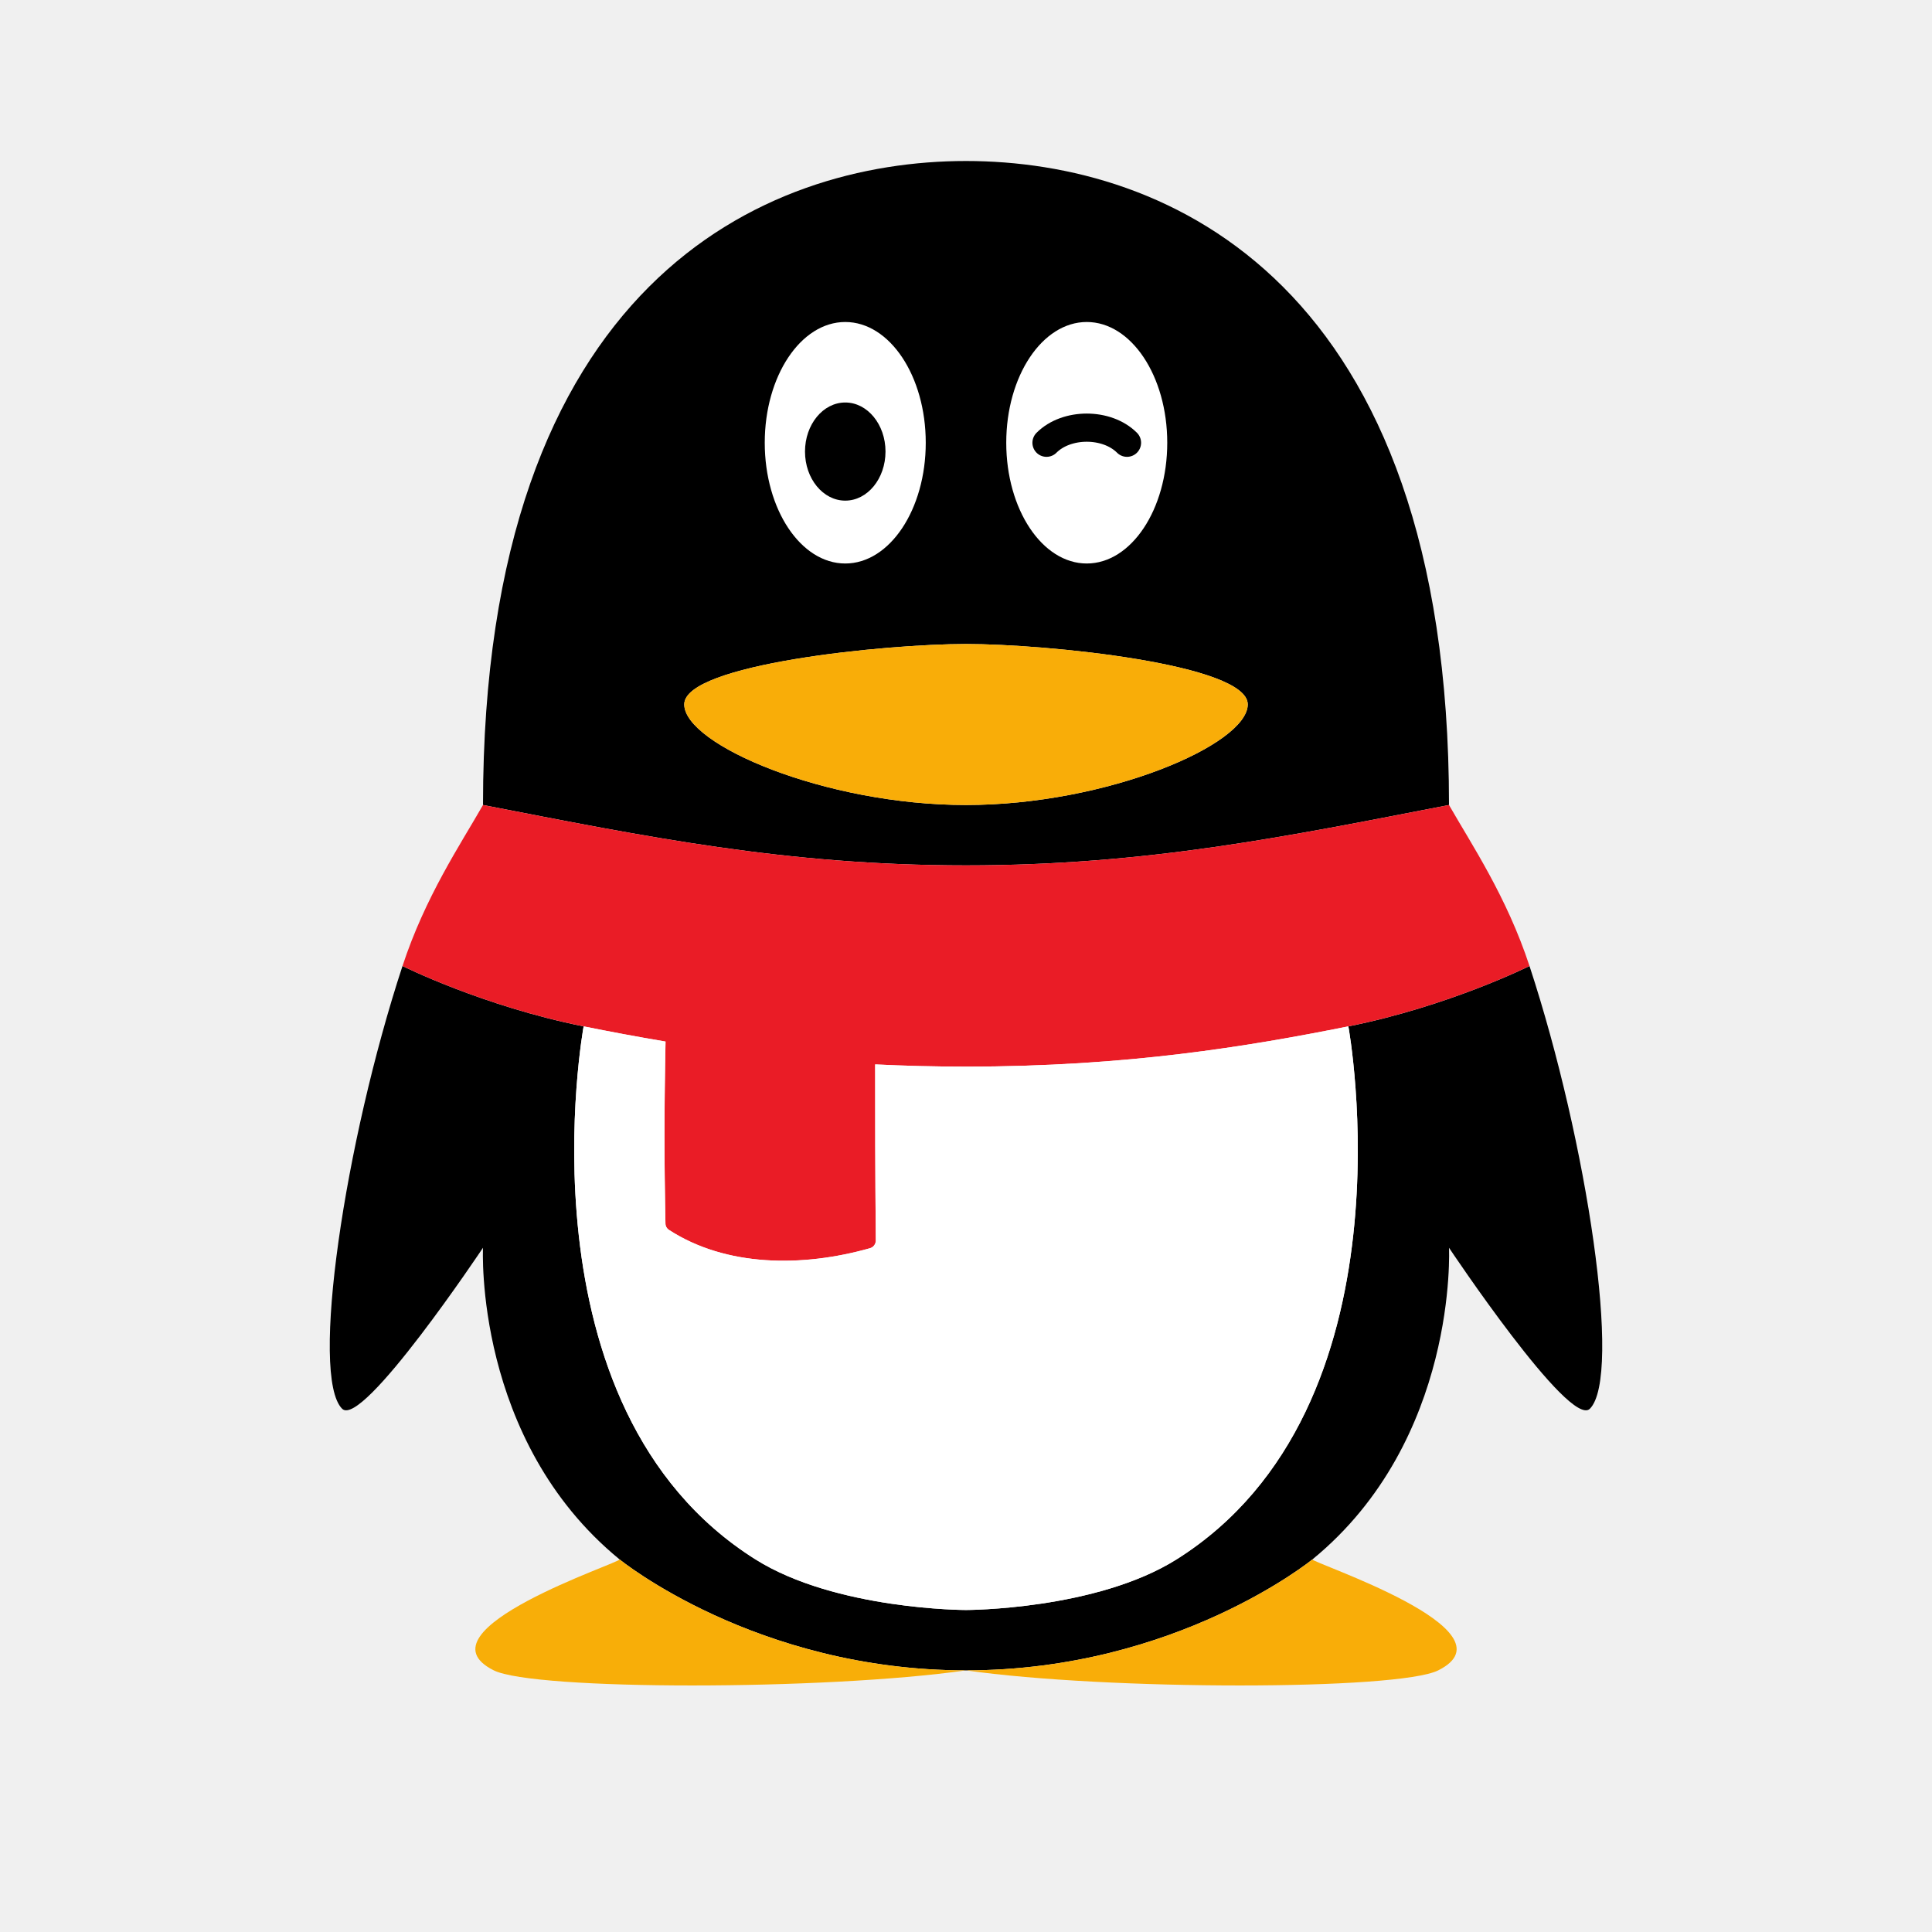
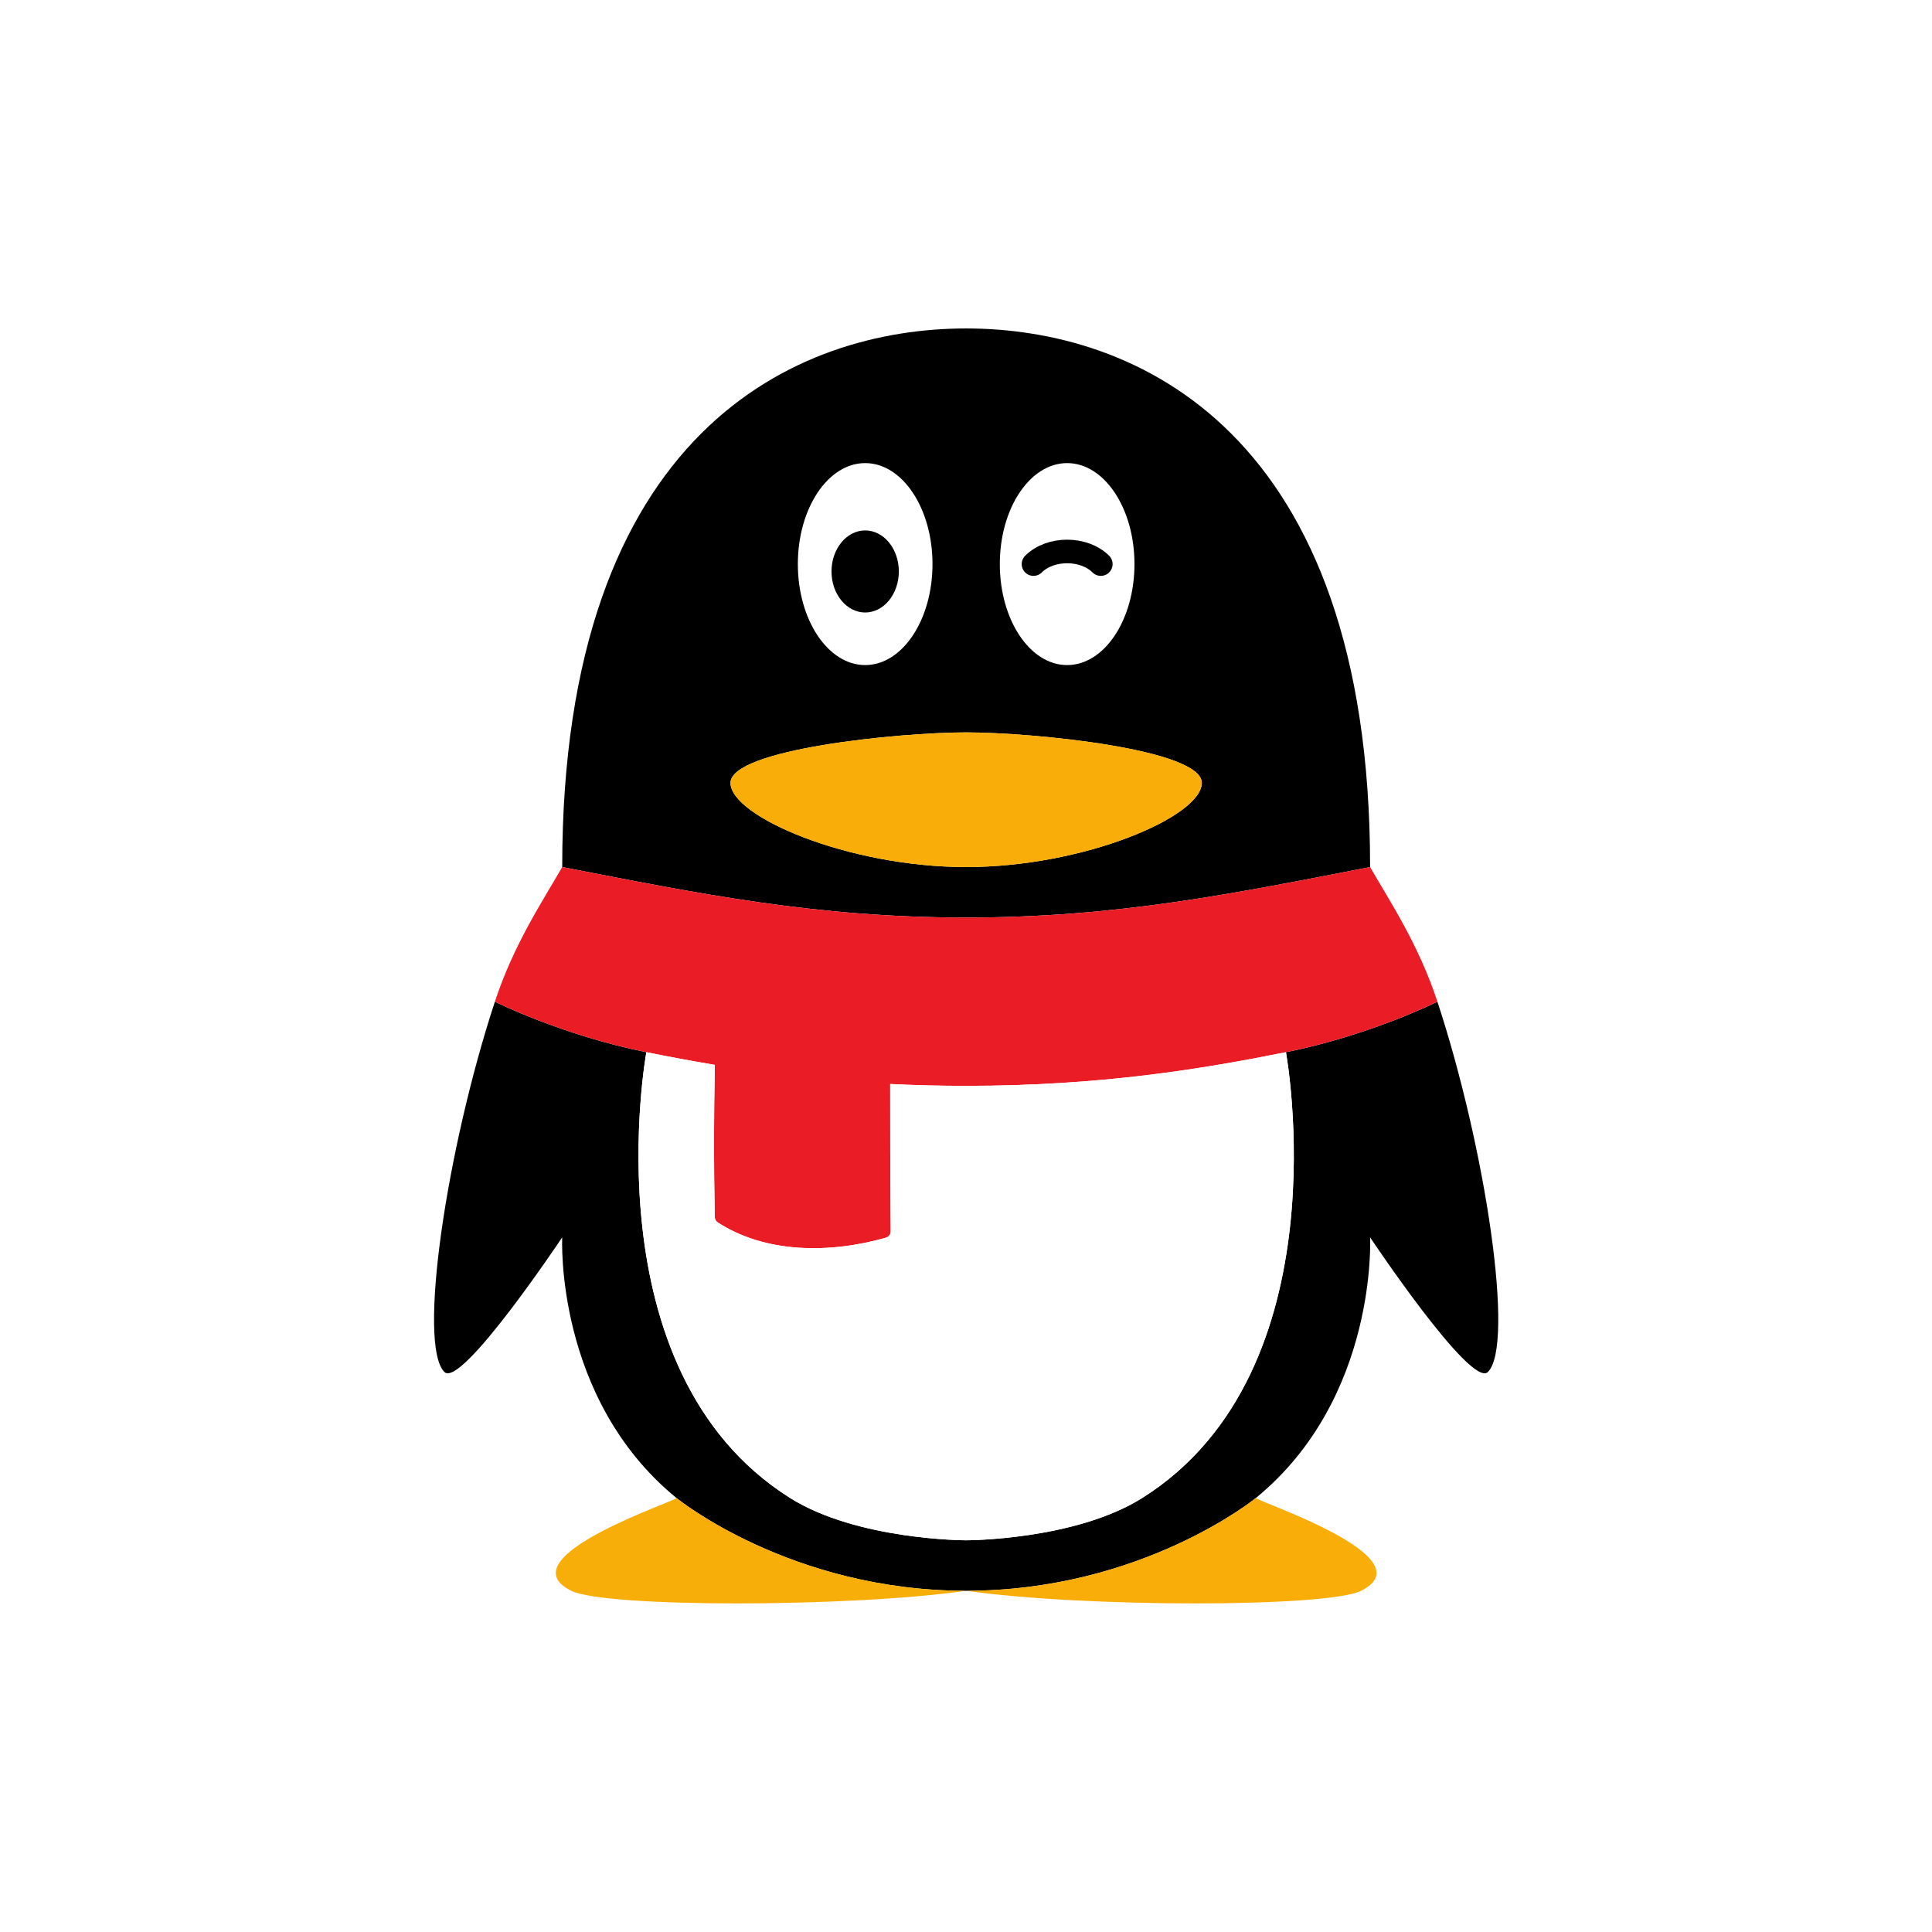
- <svg xmlns="http://www.w3.org/2000/svg" width="48" height="48" fill="none">
-   <path fill-rule="evenodd" clip-rule="evenodd" d="M12 31s-3 4.5-3.5 4c-.803-.803.062-6.622 1.5-11 0 0 2 1 4.5 1.5 0 0-1.74 9.46 4.268 13.242C20.768 40 24 40 24 40s3.232 0 5.232-1.258C35.241 34.96 33.5 25.5 33.5 25.5 36 25 38 24 38 24c1.438 4.378 2.303 10.197 1.5 11-.5.5-3.5-4-3.5-4s.232 4.776-3.392 7.742c0 0-3.376 2.758-8.608 2.758-5.232 0-8.608-2.758-8.608-2.758C11.768 35.776 12 31 12 31ZM12 20C12 7 19 4 24 4s12 3 12 16c-4.033.782-7.5 1.5-12 1.5s-7.967-.718-12-1.5Zm5-2.5c0 1 3.5 2.5 7 2.5s7-1.5 7-2.5-5-1.5-7-1.5-7 .5-7 1.5Z" fill="#000" />
-   <path fill-rule="evenodd" clip-rule="evenodd" d="M35.732 41.5c-1 .5-8.232.5-11.732 0 5.232 0 8.608-2.758 8.608-2.758-.081.066 5.124 1.758 3.124 2.758Z" fill="#F9AD08" />
-   <path fill-rule="evenodd" clip-rule="evenodd" d="M24 41.5c-3.5.5-10.732.5-11.732 0-2-1 3.205-2.692 3.124-2.758 0 0 3.376 2.758 8.608 2.758Z" fill="#F8AE08" />
-   <path fill-rule="evenodd" clip-rule="evenodd" d="M10 24c.564-1.718 1.436-3.014 2-4 4.033.782 7.5 1.5 12 1.5s7.967-.718 12-1.5c.564.986 1.436 2.282 2 4 0 0-2 1-4.5 1.5s-5.5 1-9.5 1c-.79 0-1.54-.02-2.257-.055 0 1.515 0 2.503.016 4.374a.198.198 0 0 1-.143.192c-1.69.479-3.579.463-4.995-.454a.192.192 0 0 1-.088-.16c-.033-1.885-.032-2.435.002-4.52A64.765 64.765 0 0 1 14.5 25.5C12 25 10 24 10 24Z" fill="#EA1C26" />
-   <path fill-rule="evenodd" clip-rule="evenodd" d="M17 17.5c0 1 3.5 2.5 7 2.5s7-1.5 7-2.5-5-1.5-7-1.5-7 .5-7 1.5Z" fill="#F9AD08" />
-   <path fill-rule="evenodd" clip-rule="evenodd" d="M14.5 25.5c.642.128 1.318.257 2.035.377a101.651 101.651 0 0 0-.002 4.52c0 .065.033.125.088.16 1.416.917 3.305.933 4.995.454a.198.198 0 0 0 .143-.192c-.016-1.87-.016-2.859-.016-4.374.716.035 1.467.055 2.257.055 4 0 7-.5 9.5-1 0 0 1.74 9.46-4.268 13.242C27.232 40 24 40 24 40s-3.232 0-5.232-1.258C12.759 34.96 14.5 25.5 14.5 25.5Z" fill="#fff" />
-   <path d="M21 14c1.105 0 2-1.343 2-3s-.895-3-2-3-2 1.343-2 3 .895 3 2 3ZM27 14c1.105 0 2-1.343 2-3s-.895-3-2-3-2 1.343-2 3 .895 3 2 3Z" fill="#fff" />
-   <path d="M21 12.438c.552 0 1-.546 1-1.22 0-.672-.448-1.218-1-1.218s-1 .546-1 1.219.448 1.219 1 1.219Z" fill="#000" />
-   <path d="M26 11c.5-.5 1.5-.5 2 0" stroke="#000" stroke-width=".7" stroke-linecap="round" stroke-linejoin="round" />
+ <svg xmlns="http://www.w3.org/2000/svg" width="48" height="48" viewBox="0 0 48 48" fill="none">
+   <rect width="48" height="48" fill="#FFFFFF" />
+   <g transform="translate(3.932 4.815) scale(0.83633)">
+     <path fill-rule="evenodd" clip-rule="evenodd" d="M12 31s-3 4.5-3.5 4c-.803-.803.062-6.622 1.5-11 0 0 2 1 4.5 1.5 0 0-1.74 9.46 4.268 13.242C20.768 40 24 40 24 40s3.232 0 5.232-1.258C35.241 34.96 33.5 25.5 33.5 25.5 36 25 38 24 38 24c1.438 4.378 2.303 10.197 1.5 11-.5.5-3.5-4-3.5-4s.232 4.776-3.392 7.742c0 0-3.376 2.758-8.608 2.758-5.232 0-8.608-2.758-8.608-2.758C11.768 35.776 12 31 12 31ZM12 20C12 7 19 4 24 4s12 3 12 16c-4.033.782-7.5 1.5-12 1.5s-7.967-.718-12-1.5Zm5-2.5c0 1 3.5 2.5 7 2.5s7-1.5 7-2.5-5-1.5-7-1.5-7 .5-7 1.5Z" fill="#000" />
+     <path fill-rule="evenodd" clip-rule="evenodd" d="M35.732 41.5c-1 .5-8.232.5-11.732 0 5.232 0 8.608-2.758 8.608-2.758-.081.066 5.124 1.758 3.124 2.758Z" fill="#F9AD08" />
+     <path fill-rule="evenodd" clip-rule="evenodd" d="M24 41.5c-3.5.5-10.732.5-11.732 0-2-1 3.205-2.692 3.124-2.758 0 0 3.376 2.758 8.608 2.758Z" fill="#F8AE08" />
+     <path fill-rule="evenodd" clip-rule="evenodd" d="M10 24c.564-1.718 1.436-3.014 2-4 4.033.782 7.5 1.5 12 1.5s7.967-.718 12-1.5c.564.986 1.436 2.282 2 4 0 0-2 1-4.5 1.5s-5.5 1-9.5 1c-.79 0-1.54-.02-2.257-.055 0 1.515 0 2.503.016 4.374a.198.198 0 0 1-.143.192c-1.69.479-3.579.463-4.995-.454a.192.192 0 0 1-.088-.16c-.033-1.885-.032-2.435.002-4.52A64.765 64.765 0 0 1 14.5 25.5C12 25 10 24 10 24Z" fill="#EA1C26" />
+     <path fill-rule="evenodd" clip-rule="evenodd" d="M17 17.5c0 1 3.5 2.5 7 2.5s7-1.5 7-2.5-5-1.5-7-1.5-7 .5-7 1.5Z" fill="#F9AD08" />
+     <path fill-rule="evenodd" clip-rule="evenodd" d="M14.5 25.5c.642.128 1.318.257 2.035.377a101.651 101.651 0 0 0-.002 4.52c0 .065.033.125.088.16 1.416.917 3.305.933 4.995.454a.198.198 0 0 0 .143-.192c-.016-1.87-.016-2.859-.016-4.374.716.035 1.467.055 2.257.055 4 0 7-.5 9.5-1 0 0 1.74 9.46-4.268 13.242C27.232 40 24 40 24 40s-3.232 0-5.232-1.258C12.759 34.96 14.5 25.5 14.5 25.5Z" fill="#fff" />
+     <path d="M21 14c1.105 0 2-1.343 2-3s-.895-3-2-3-2 1.343-2 3 .895 3 2 3ZM27 14c1.105 0 2-1.343 2-3s-.895-3-2-3-2 1.343-2 3 .895 3 2 3Z" fill="#fff" />
+     <path d="M21 12.438c.552 0 1-.546 1-1.22 0-.672-.448-1.218-1-1.218s-1 .546-1 1.219.448 1.219 1 1.219Z" fill="#000" />
+     <path d="M26 11c.5-.5 1.5-.5 2 0" stroke="#000" stroke-width=".7" stroke-linecap="round" stroke-linejoin="round" />
+   </g>
</svg>
